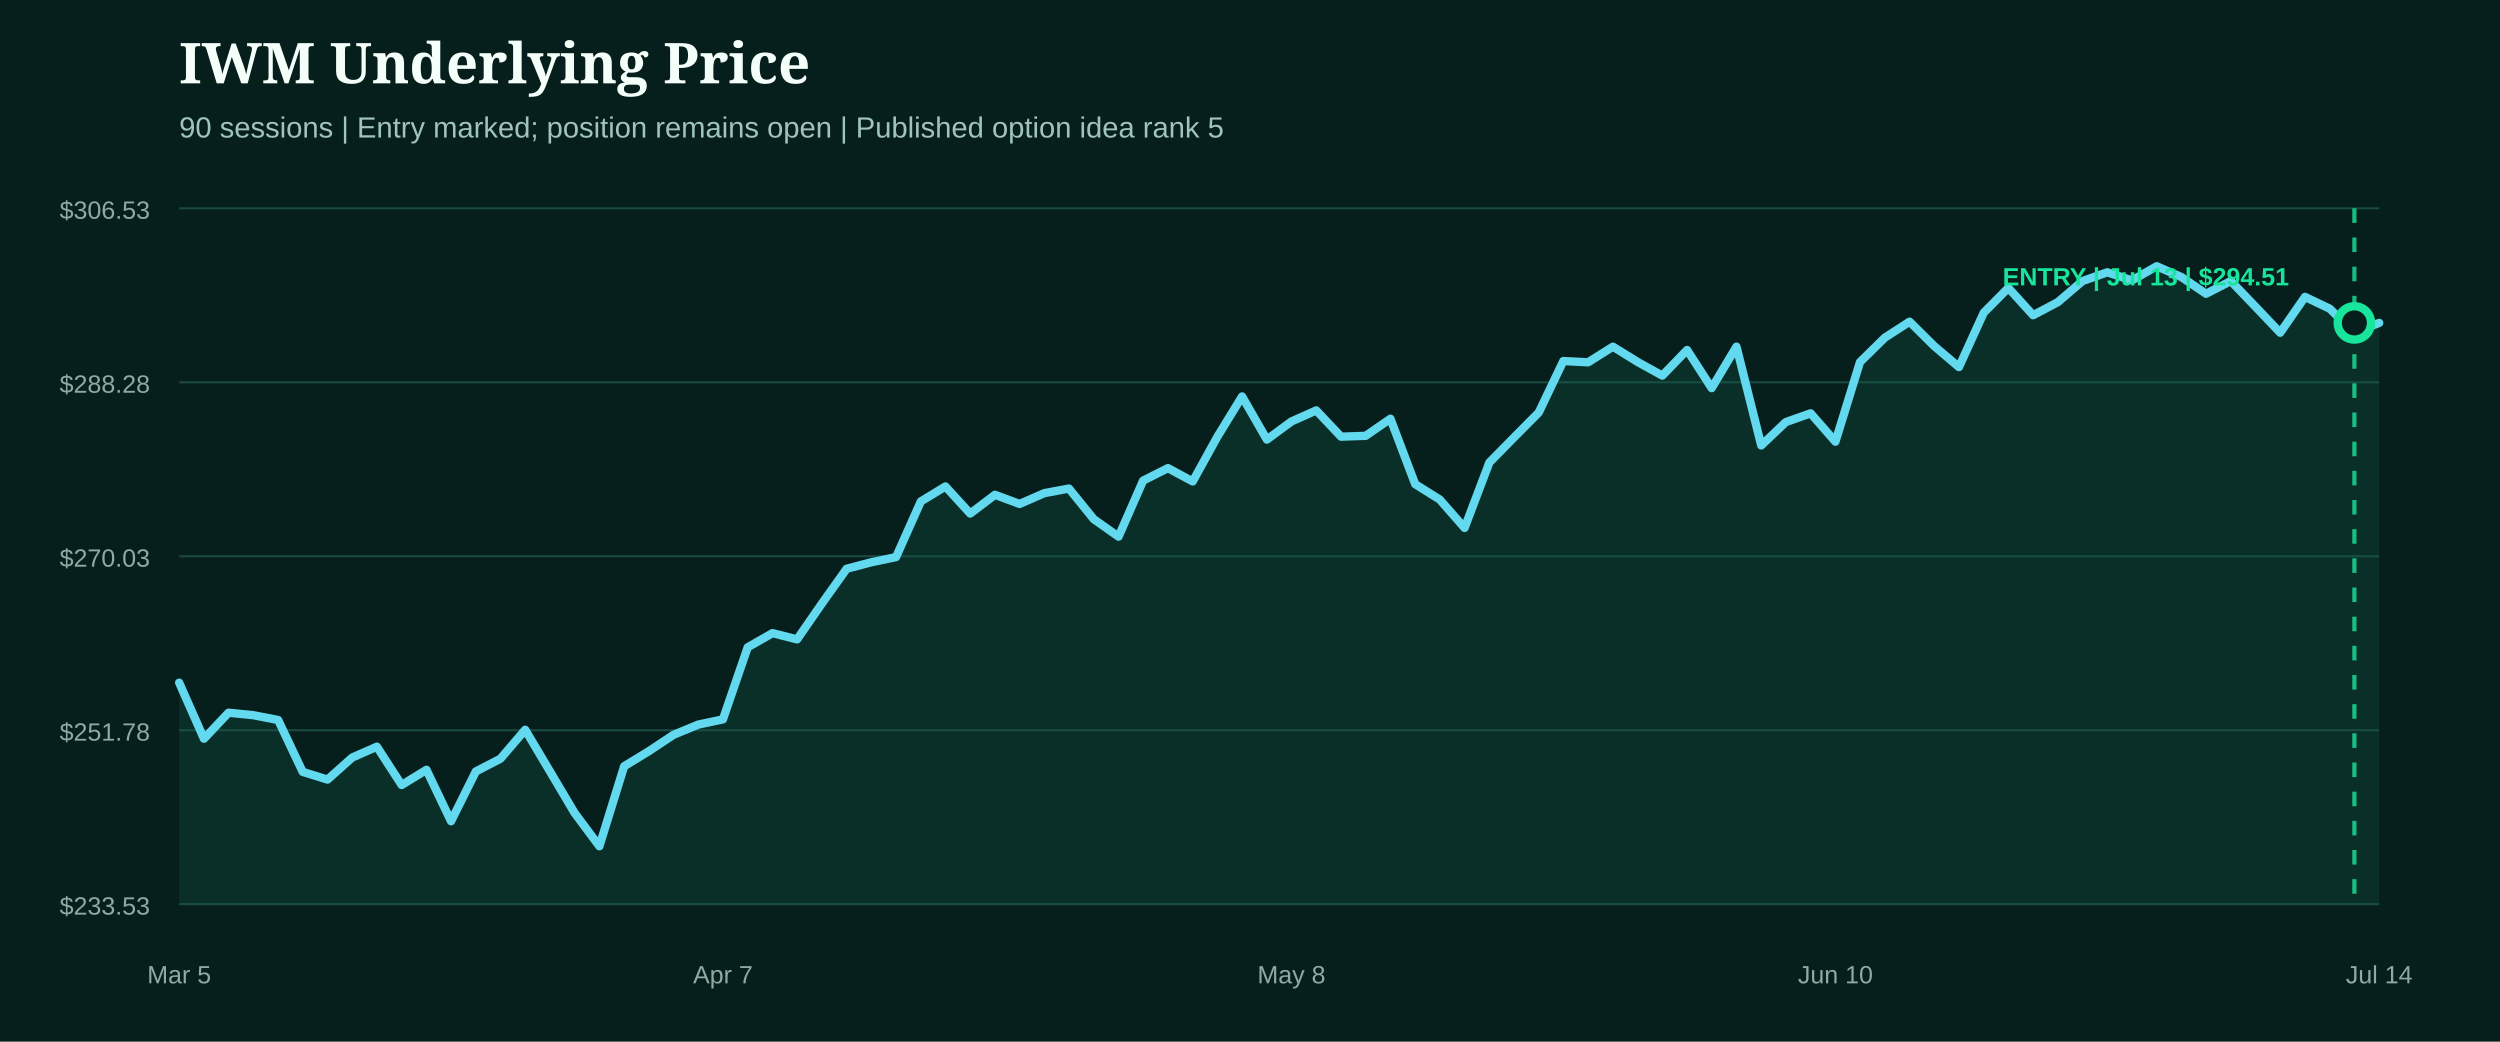
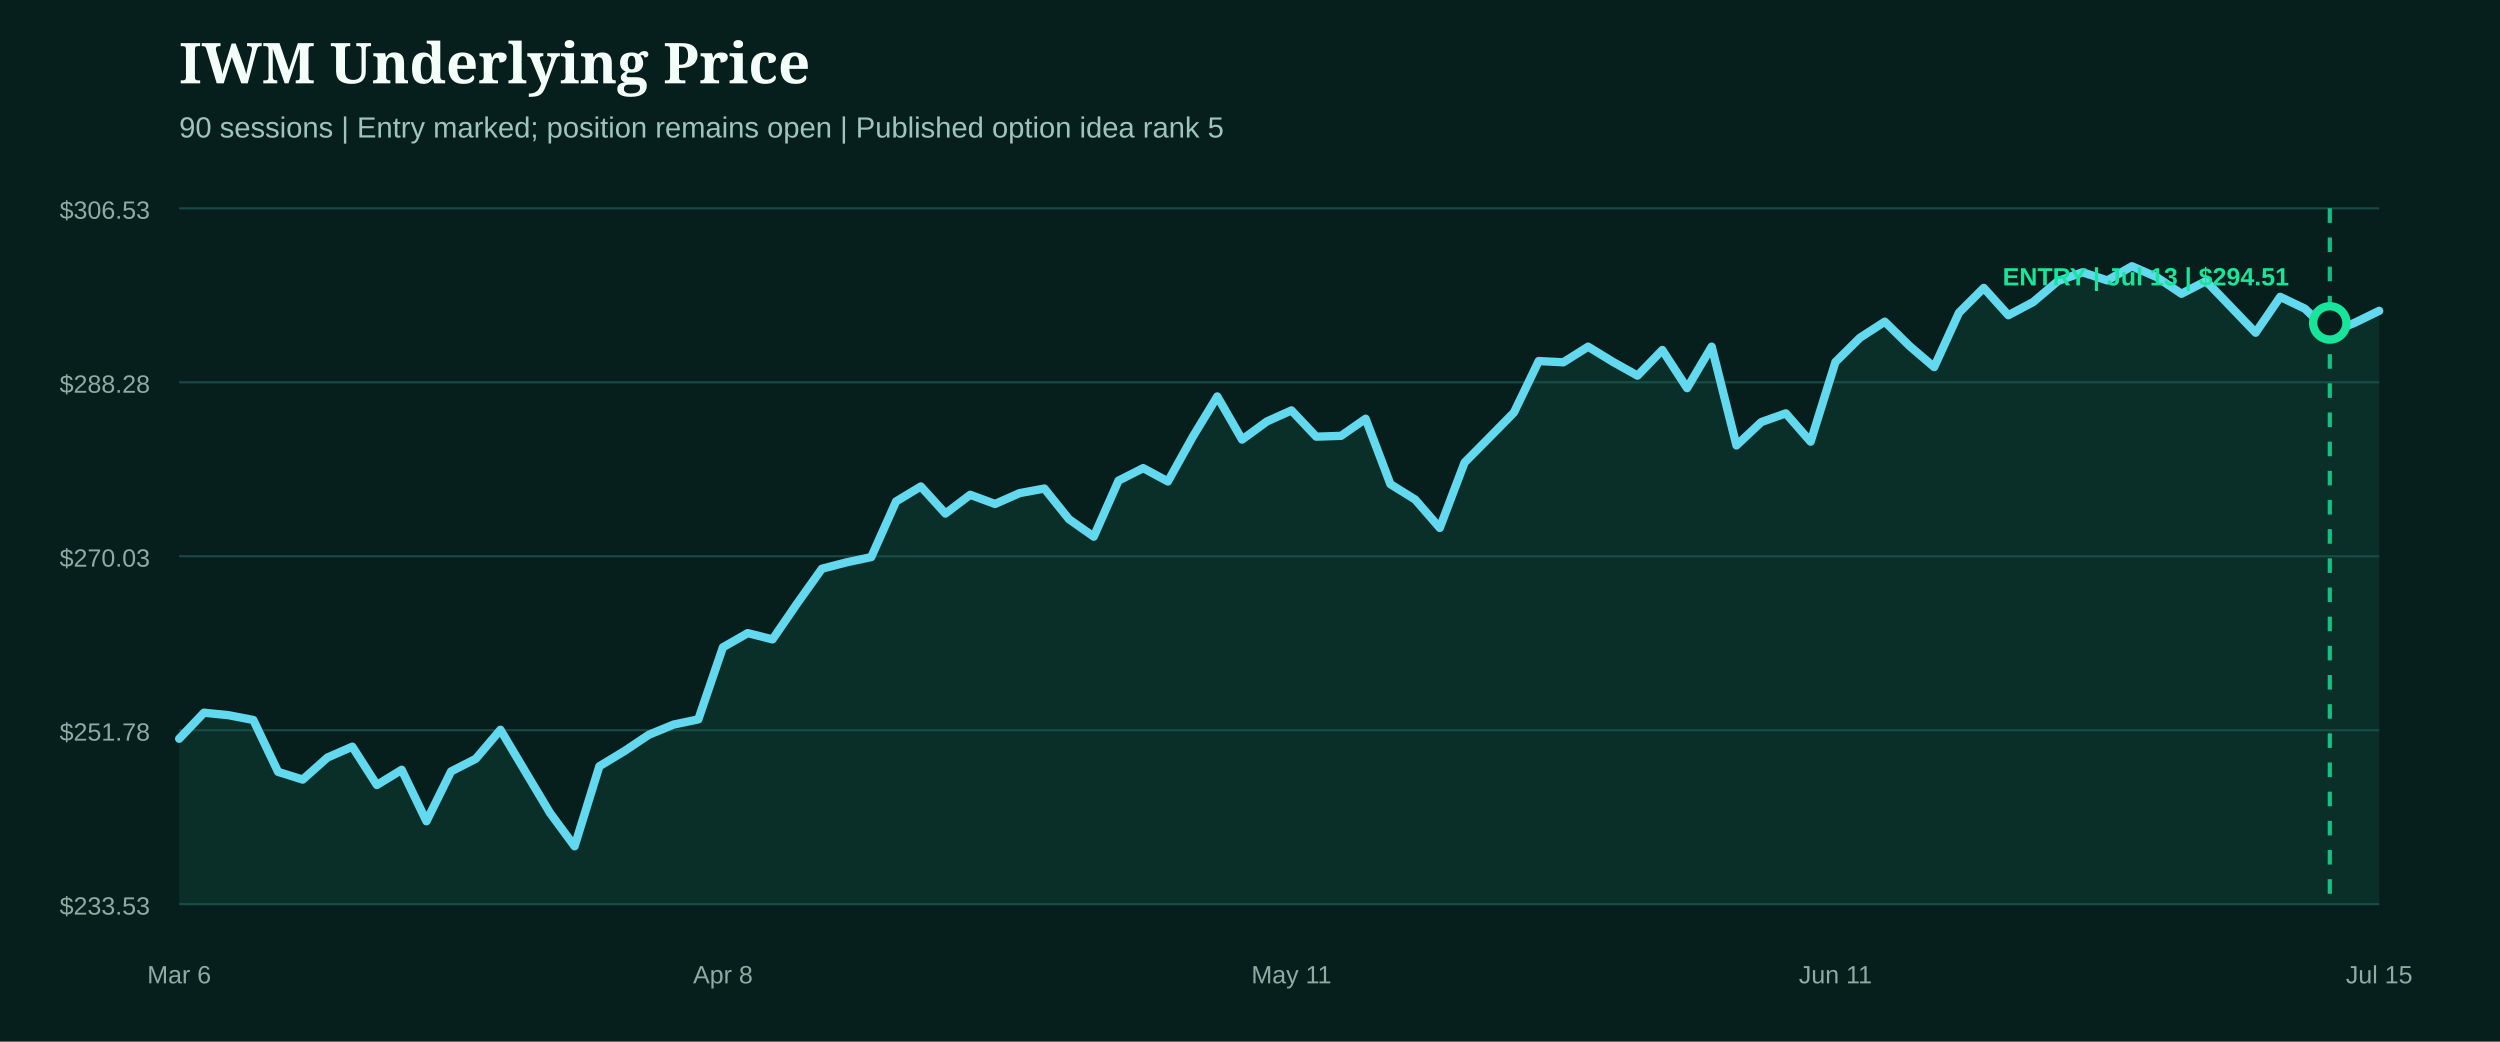
<svg xmlns="http://www.w3.org/2000/svg" width="1200" height="500" viewBox="0 0 1200 500" role="img" aria-label="IWM underlying price from entry">
  <rect width="1200" height="500" fill="#071f1c" />
  <style>.head{fill:#f4fff9;font:800 27px Georgia,serif}.sub{fill:#9fc4bb;font:14px Arial,sans-serif}.axis{fill:#8eaaa3;font:12px Arial,sans-serif}.marker{font:800 12px Arial,sans-serif}</style>
  <text x="86" y="40" class="head">IWM Underlying Price</text>
  <text x="86" y="66" class="sub">90 sessions | Entry marked; position remains open | Published option idea rank 5</text>
  <line x1="86" x2="1142" y1="100.0" y2="100.0" stroke="#1b4a42" stroke-width="1" />
  <text x="72" y="105.0" text-anchor="end" class="axis">$306.53</text>
  <line x1="86" x2="1142" y1="183.5" y2="183.5" stroke="#1b4a42" stroke-width="1" />
  <text x="72" y="188.5" text-anchor="end" class="axis">$288.28</text>
  <line x1="86" x2="1142" y1="267.0" y2="267.0" stroke="#1b4a42" stroke-width="1" />
  <text x="72" y="272.0" text-anchor="end" class="axis">$270.03</text>
  <line x1="86" x2="1142" y1="350.5" y2="350.5" stroke="#1b4a42" stroke-width="1" />
  <text x="72" y="355.5" text-anchor="end" class="axis">$251.78</text>
  <line x1="86" x2="1142" y1="434.0" y2="434.0" stroke="#1b4a42" stroke-width="1" />
  <text x="72" y="439.0" text-anchor="end" class="axis">$233.53</text>
-   <path d="M86.0,327.7 L97.9,354.6 L109.7,342.1 L121.6,343.3 L133.5,345.6 L145.3,370.5 L157.2,374.2 L169.1,363.6 L180.9,358.4 L192.8,376.8 L204.7,369.5 L216.5,394.2 L228.4,370.3 L240.2,364.2 L252.1,350.3 L264.0,370.3 L275.8,390.2 L287.7,406.2 L299.6,367.8 L311.4,360.6 L323.3,352.7 L335.2,347.8 L347.0,345.3 L358.9,310.7 L370.8,303.9 L382.6,306.9 L394.5,289.7 L406.4,273.0 L418.2,269.9 L430.1,267.4 L442.0,240.7 L453.8,233.5 L465.7,246.5 L477.6,237.5 L489.4,241.9 L501.3,236.7 L513.1,234.5 L525.0,249.2 L536.9,257.6 L548.7,230.7 L560.6,224.7 L572.5,231.1 L584.3,209.7 L596.2,190.3 L608.1,211.0 L619.9,202.3 L631.8,197.0 L643.7,209.6 L655.5,209.2 L667.4,201.0 L679.3,232.4 L691.1,239.8 L703.0,253.4 L714.9,222.0 L726.7,210.0 L738.6,198.0 L750.4,173.3 L762.3,173.9 L774.2,166.4 L786.0,173.7 L797.9,180.3 L809.8,168.0 L821.6,186.3 L833.5,166.4 L845.4,213.8 L857.2,202.6 L869.1,198.4 L881.0,212.0 L892.8,173.8 L904.7,162.1 L916.6,154.4 L928.4,166.1 L940.3,176.2 L952.2,150.1 L964.0,138.2 L975.9,151.3 L987.8,145.0 L999.6,134.9 L1011.5,130.7 L1023.3,134.6 L1035.2,127.8 L1047.1,133.0 L1058.9,141.0 L1070.8,134.9 L1082.7,147.3 L1094.5,159.7 L1106.4,142.5 L1118.3,148.2 L1130.1,159.7 L1142.0,155.0 L1142.0,434.0 L86.0,434.0 Z" fill="#0f5949" opacity="0.28" />
-   <path d="M86.0,327.7 L97.9,354.6 L109.7,342.1 L121.6,343.3 L133.5,345.6 L145.3,370.5 L157.2,374.2 L169.1,363.6 L180.9,358.4 L192.8,376.8 L204.7,369.5 L216.5,394.2 L228.4,370.3 L240.2,364.2 L252.1,350.3 L264.0,370.3 L275.8,390.2 L287.7,406.2 L299.6,367.8 L311.4,360.6 L323.3,352.7 L335.2,347.8 L347.0,345.3 L358.9,310.7 L370.8,303.9 L382.6,306.9 L394.5,289.7 L406.4,273.0 L418.2,269.9 L430.1,267.4 L442.0,240.7 L453.8,233.5 L465.7,246.5 L477.6,237.5 L489.4,241.9 L501.3,236.7 L513.1,234.5 L525.0,249.2 L536.9,257.6 L548.7,230.7 L560.6,224.7 L572.5,231.1 L584.3,209.7 L596.2,190.3 L608.1,211.0 L619.9,202.3 L631.8,197.0 L643.7,209.6 L655.5,209.2 L667.4,201.0 L679.3,232.4 L691.1,239.8 L703.0,253.4 L714.9,222.0 L726.7,210.0 L738.6,198.0 L750.4,173.3 L762.3,173.9 L774.2,166.4 L786.0,173.7 L797.9,180.3 L809.8,168.0 L821.6,186.3 L833.5,166.4 L845.4,213.8 L857.2,202.6 L869.1,198.4 L881.0,212.0 L892.8,173.8 L904.7,162.1 L916.6,154.4 L928.4,166.1 L940.3,176.2 L952.2,150.1 L964.0,138.2 L975.9,151.3 L987.8,145.0 L999.6,134.9 L1011.5,130.7 L1023.3,134.6 L1035.2,127.8 L1047.1,133.0 L1058.9,141.0 L1070.8,134.9 L1082.7,147.3 L1094.5,159.7 L1106.4,142.5 L1118.3,148.2 L1130.1,159.7 L1142.0,155.0" fill="none" stroke="#62d9ee" stroke-width="4" stroke-linecap="round" stroke-linejoin="round" />
+   <path d="M86.0,354.6 L97.9,342.1 L109.7,343.3 L121.6,345.6 L133.5,370.5 L145.3,374.2 L157.2,363.6 L169.1,358.4 L180.9,376.8 L192.8,369.5 L204.7,394.2 L216.5,370.3 L228.4,364.2 L240.2,350.3 L252.1,370.3 L264.0,390.2 L275.8,406.2 L287.7,367.8 L299.6,360.6 L311.4,352.7 L323.3,347.8 L335.2,345.3 L347.0,310.7 L358.9,303.9 L370.8,306.9 L382.6,289.7 L394.5,273.0 L406.4,269.9 L418.2,267.4 L430.1,240.7 L442.0,233.5 L453.8,246.5 L465.7,237.5 L477.6,241.9 L489.4,236.7 L501.3,234.5 L513.1,249.2 L525.0,257.6 L536.9,230.7 L548.7,224.7 L560.6,231.1 L572.5,209.7 L584.3,190.3 L596.2,211.0 L608.1,202.3 L619.9,197.0 L631.8,209.6 L643.7,209.2 L655.5,201.0 L667.4,232.4 L679.3,239.8 L691.1,253.4 L703.0,222.0 L714.9,210.0 L726.7,198.0 L738.6,173.3 L750.4,173.9 L762.3,166.4 L774.2,173.7 L786.0,180.3 L797.9,168.0 L809.8,186.3 L821.6,166.4 L833.5,213.8 L845.4,202.6 L857.2,198.4 L869.1,212.0 L881.0,173.8 L892.8,162.1 L904.7,154.4 L916.6,166.1 L928.4,176.2 L940.3,150.1 L952.2,138.2 L964.0,151.3 L975.9,145.0 L987.8,134.9 L999.6,130.7 L1011.5,134.6 L1023.3,127.8 L1035.2,133.0 L1047.1,141.0 L1058.9,134.9 L1070.8,147.3 L1082.7,159.7 L1094.5,142.5 L1106.4,148.2 L1118.3,159.7 L1130.1,155.0 L1142.0,149.2 L1142.0,434.0 L86.0,434.0 Z" fill="#0f5949" opacity="0.28" />
+   <path d="M86.0,354.6 L97.9,342.1 L109.7,343.3 L121.6,345.6 L133.5,370.5 L145.3,374.2 L157.2,363.6 L169.1,358.4 L180.9,376.8 L192.8,369.5 L204.7,394.2 L216.5,370.3 L228.4,364.2 L240.2,350.3 L252.1,370.3 L264.0,390.2 L275.8,406.2 L287.7,367.8 L299.6,360.6 L311.4,352.7 L323.3,347.8 L335.2,345.3 L347.0,310.7 L358.9,303.9 L370.8,306.9 L382.6,289.7 L394.5,273.0 L406.4,269.9 L418.2,267.4 L430.1,240.7 L442.0,233.5 L453.8,246.5 L465.7,237.5 L477.6,241.9 L489.4,236.7 L501.3,234.5 L513.1,249.2 L525.0,257.6 L536.9,230.7 L548.7,224.7 L560.6,231.1 L572.5,209.7 L584.3,190.3 L596.2,211.0 L608.1,202.3 L619.9,197.0 L631.8,209.6 L643.7,209.2 L655.5,201.0 L667.4,232.4 L679.3,239.8 L691.1,253.4 L703.0,222.0 L714.9,210.0 L726.7,198.0 L738.6,173.3 L750.4,173.9 L762.3,166.4 L774.2,173.7 L786.0,180.3 L797.9,168.0 L809.8,186.3 L821.6,166.4 L833.5,213.8 L845.4,202.6 L857.2,198.4 L869.1,212.0 L881.0,173.8 L892.8,162.1 L904.7,154.4 L916.6,166.1 L928.4,176.2 L940.3,150.1 L952.2,138.2 L964.0,151.3 L975.9,145.0 L987.8,134.9 L999.6,130.7 L1011.5,134.6 L1023.3,127.8 L1035.2,133.0 L1047.1,141.0 L1058.9,134.9 L1070.8,147.3 L1082.7,159.7 L1094.5,142.5 L1106.4,148.2 L1118.3,159.7 L1130.1,155.0 L1142.0,149.2" fill="none" stroke="#62d9ee" stroke-width="4" stroke-linecap="round" stroke-linejoin="round" />
  <g>
-     <line x1="1130.1" x2="1130.1" y1="100" y2="434" stroke="#18e59c" stroke-width="2" stroke-dasharray="7 7" opacity="0.8" />
-     <circle cx="1130.1" cy="155.0" r="8" fill="#071f1c" stroke="#18e59c" stroke-width="4" />
+     <line x1="1118.3" x2="1118.3" y1="100" y2="434" stroke="#18e59c" stroke-width="2" stroke-dasharray="7 7" opacity="0.8" />
+     <circle cx="1118.3" cy="155.0" r="8" fill="#071f1c" stroke="#18e59c" stroke-width="4" />
    <text x="1030.0" y="137.0" text-anchor="middle" class="marker" fill="#18e59c">ENTRY | Jul 13 | $294.51</text>
  </g>
-   <text x="86.0" y="472" text-anchor="middle" class="axis">Mar 5</text>
-   <text x="347.0" y="472" text-anchor="middle" class="axis">Apr 7</text>
-   <text x="619.9" y="472" text-anchor="middle" class="axis">May 8</text>
-   <text x="881.0" y="472" text-anchor="middle" class="axis">Jun 10</text>
-   <text x="1142.0" y="472" text-anchor="middle" class="axis">Jul 14</text>
+   <text x="86.0" y="472" text-anchor="middle" class="axis">Mar 6</text>
+   <text x="347.0" y="472" text-anchor="middle" class="axis">Apr 8</text>
+   <text x="619.9" y="472" text-anchor="middle" class="axis">May 11</text>
+   <text x="881.0" y="472" text-anchor="middle" class="axis">Jun 11</text>
+   <text x="1142.0" y="472" text-anchor="middle" class="axis">Jul 15</text>
</svg>
